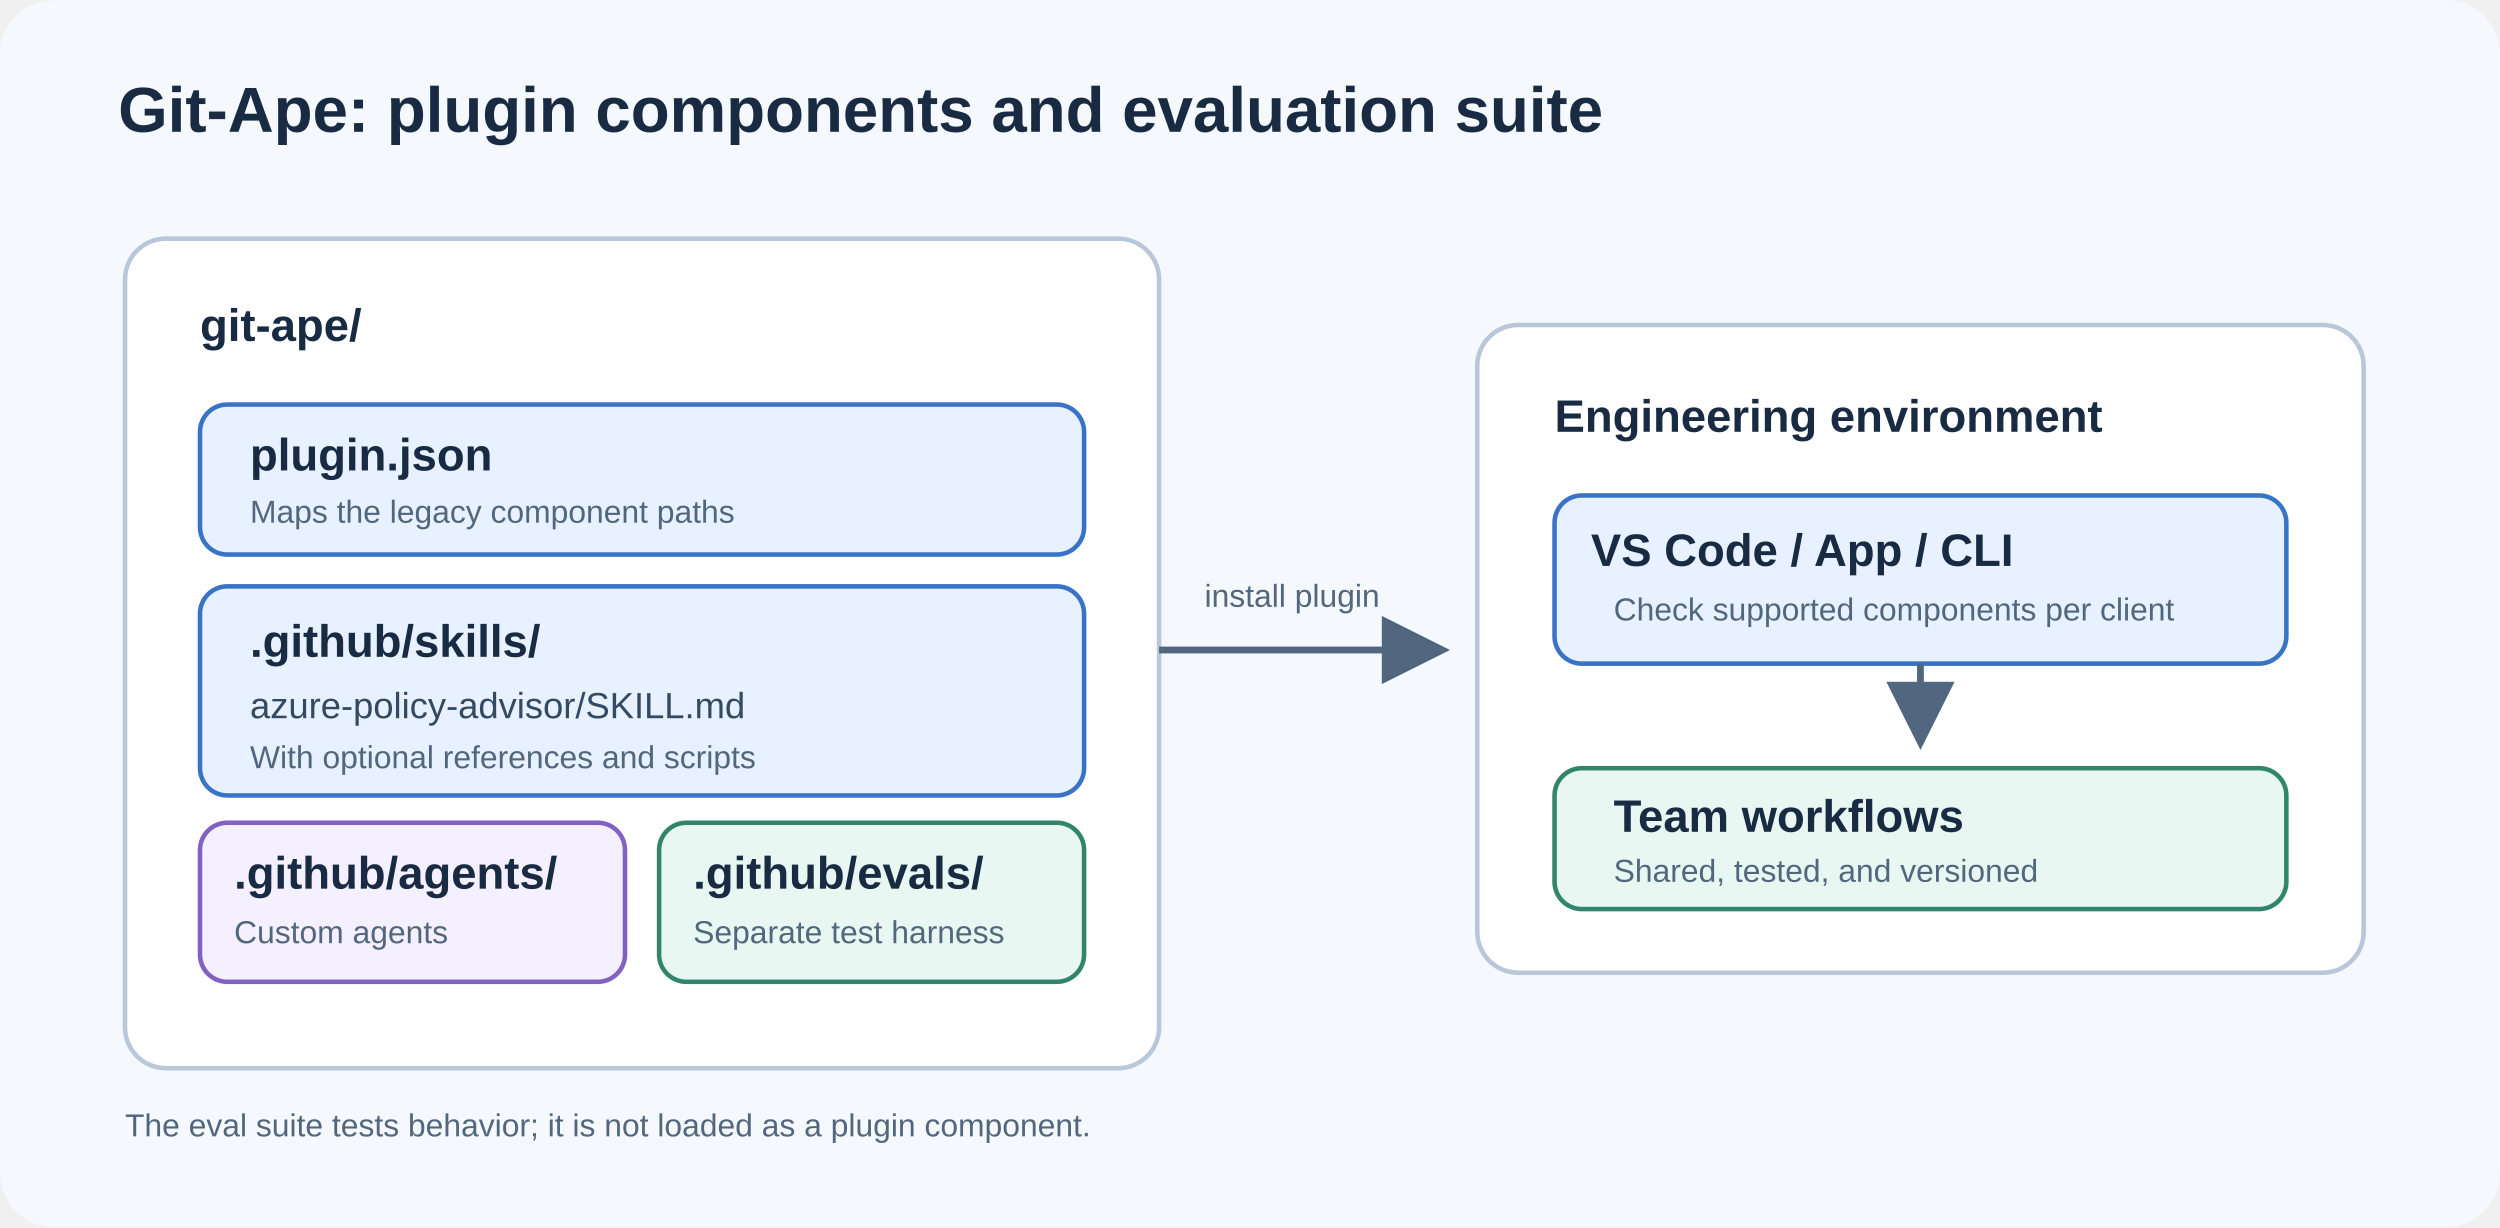
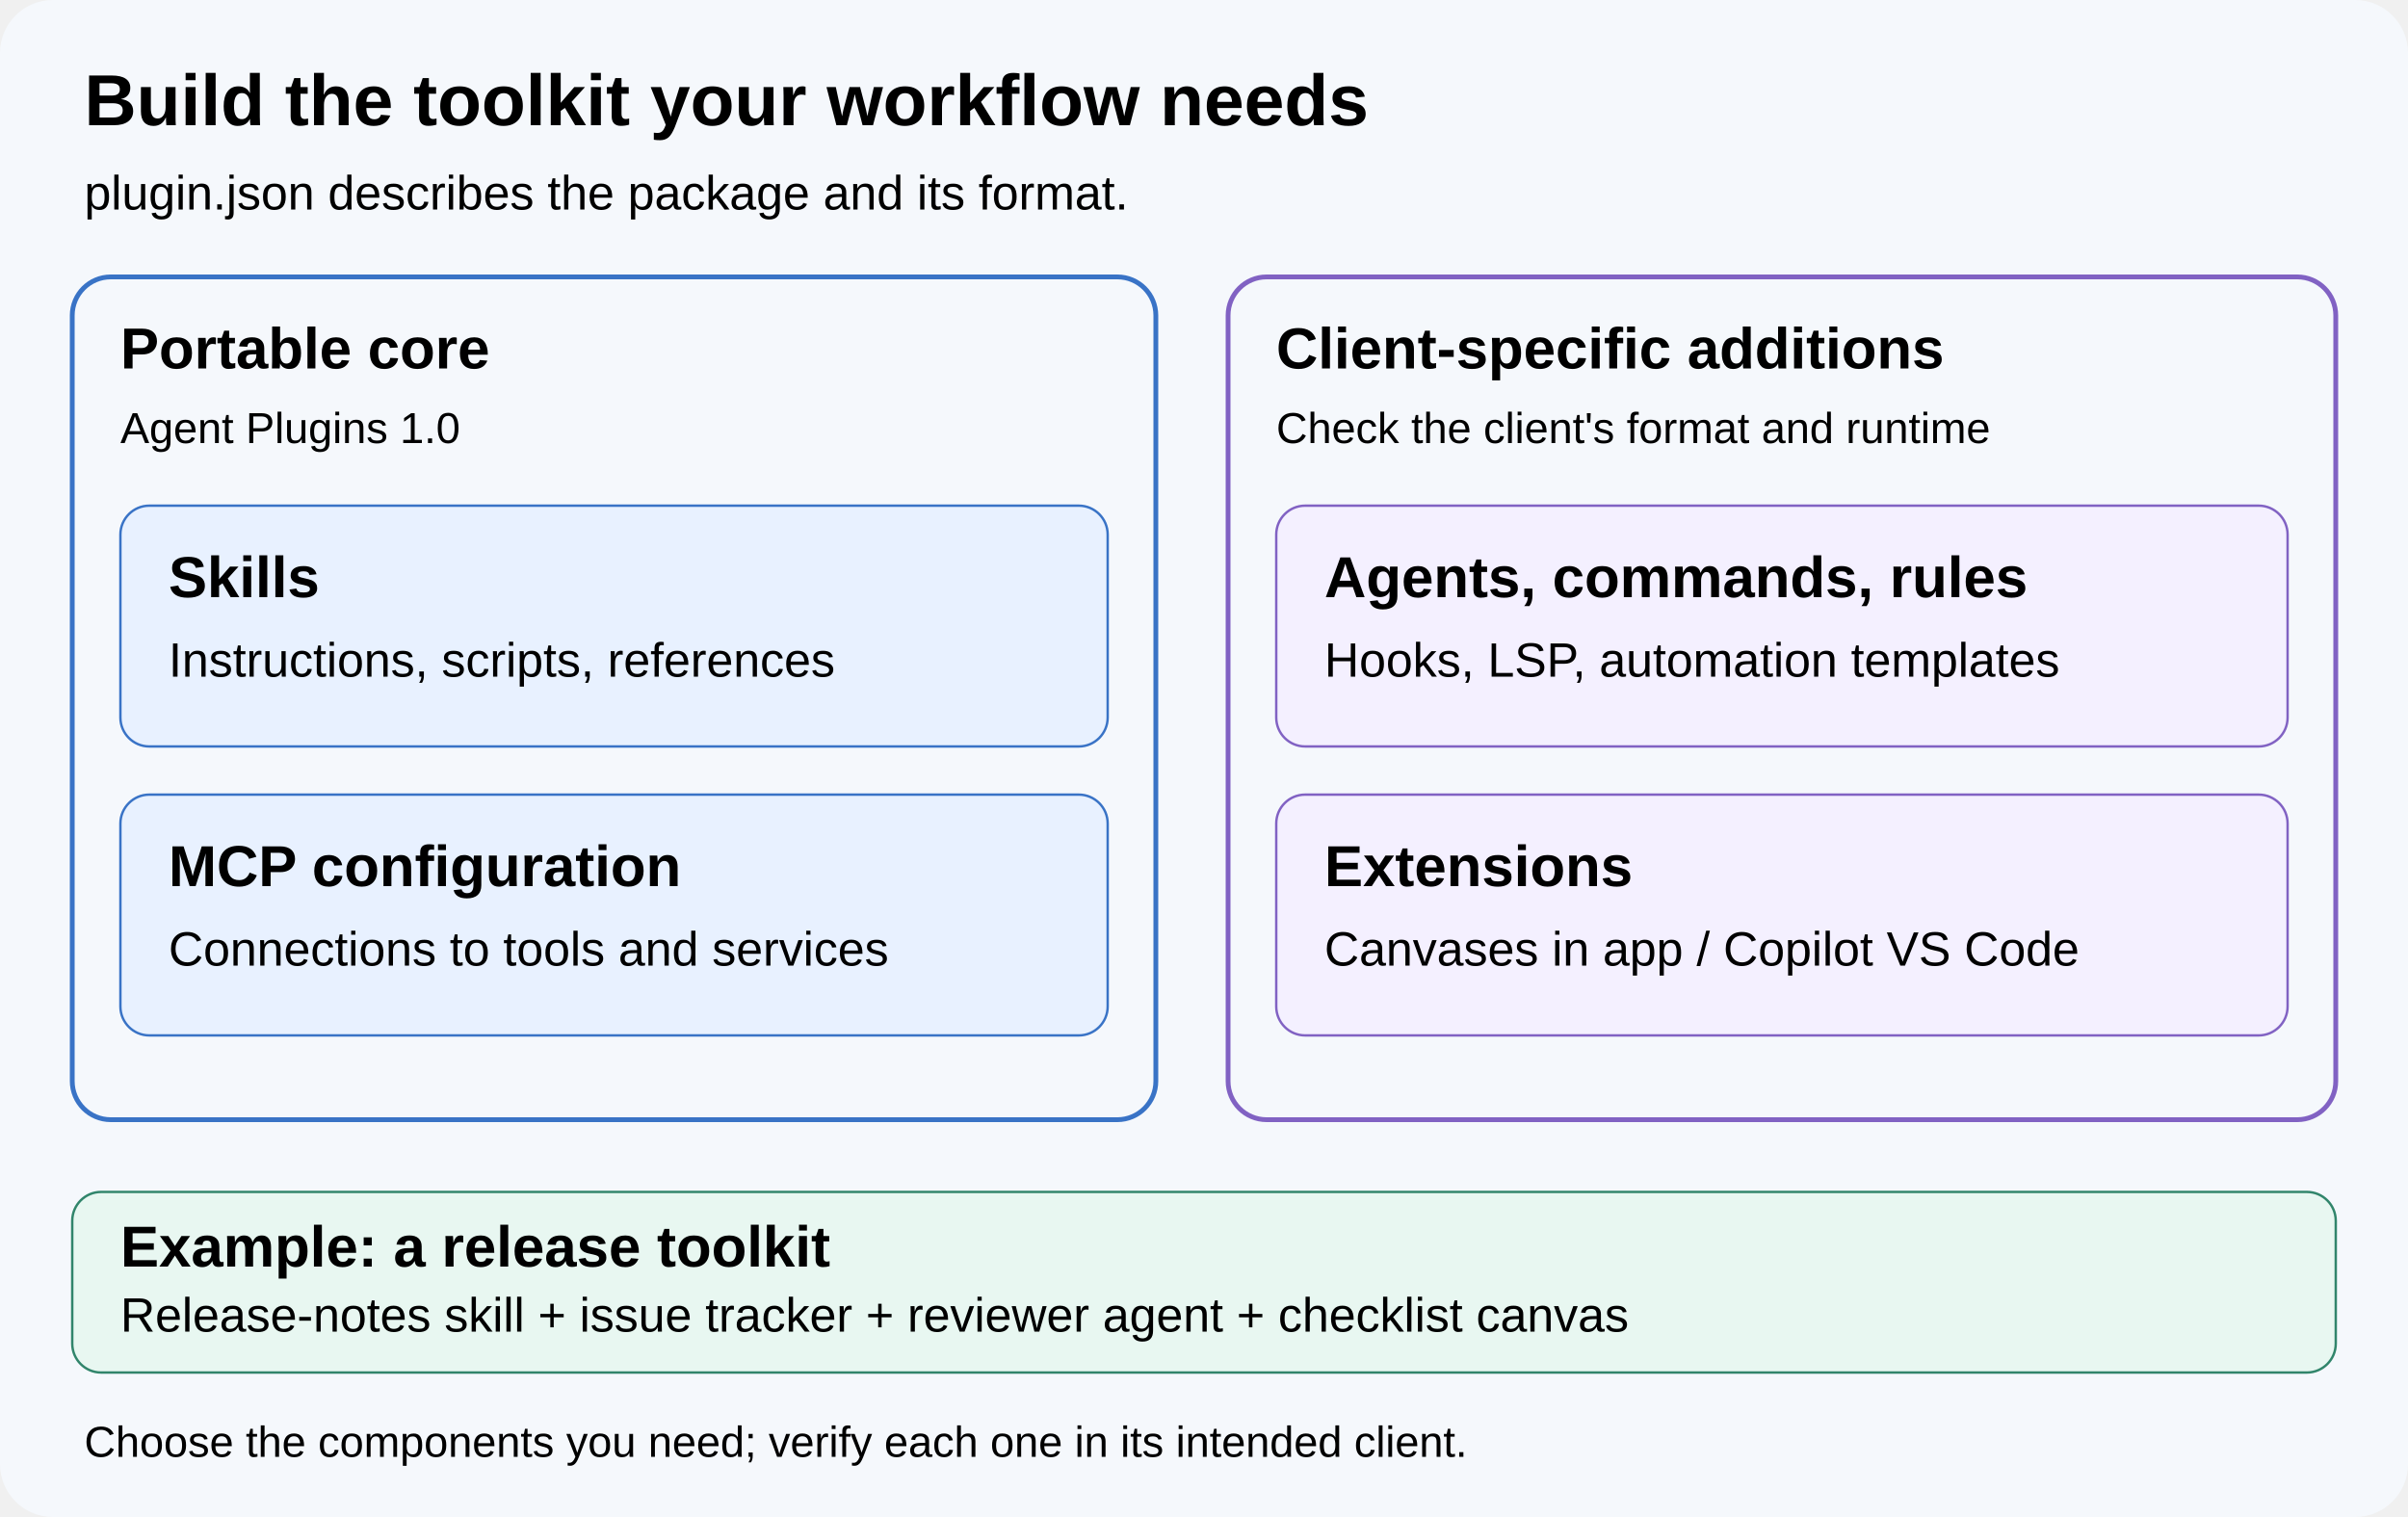
- <svg xmlns="http://www.w3.org/2000/svg" width="1100" height="540" viewBox="0 0 1100 540" role="img" aria-labelledby="title desc">
-   <defs>
-     <style>
-       .bg { fill: #f5f8fc; }
-       .panel { fill: #ffffff; stroke: #b8c7d9; stroke-width: 2; }
-       .core { fill: #e8f1ff; stroke: #3973c6; stroke-width: 2; }
-       .optional { fill: #f4f0ff; stroke: #8162c3; stroke-width: 2; }
-       .external { fill: #e8f7f1; stroke: #31856b; stroke-width: 2; }
-       .line { stroke: #50677f; stroke-width: 3; fill: none; }
-       .title { font: 700 28px Arial, sans-serif; fill: #182b42; }
-       .label { font: 700 20px Arial, sans-serif; fill: #182b42; }
-       .body { font: 16px Arial, sans-serif; fill: #344a62; }
-       .small { font: 14px Arial, sans-serif; fill: #52677e; }
-     </style>
-     <marker id="arrow" markerWidth="10" markerHeight="10" refX="8" refY="5" orient="auto">
-       <path d="M0,0 L10,5 L0,10 Z" fill="#50677f" />
-     </marker>
-   </defs>
-   <rect class="bg" width="1100" height="540" rx="24" />
-   <text class="title" x="52" y="58">Git-Ape: plugin components and evaluation suite</text>
-   <rect class="panel" x="55" y="105" width="455" height="365" rx="18" />
-   <text class="label" x="88" y="150">git-ape/</text>
-   <rect class="core" x="88" y="178" width="389" height="66" rx="12" />
-   <text class="label" x="110" y="207">plugin.json</text>
-   <text class="small" x="110" y="230">Maps the legacy component paths</text>
-   <rect class="core" x="88" y="258" width="389" height="92" rx="12" />
-   <text class="label" x="110" y="289">.github/skills/</text>
-   <text class="body" x="110" y="316">azure-policy-advisor/SKILL.md</text>
-   <text class="small" x="110" y="338">With optional references and scripts</text>
-   <rect class="optional" x="88" y="362" width="187" height="70" rx="12" />
-   <text class="label" x="103" y="391">.github/agents/</text>
-   <text class="small" x="103" y="415">Custom agents</text>
-   <rect class="external" x="290" y="362" width="187" height="70" rx="12" />
-   <text class="label" x="305" y="391">.github/evals/</text>
-   <text class="small" x="305" y="415">Separate test harness</text>
-   <path class="line" d="M510 286 H632" marker-end="url(#arrow)" />
-   <text class="small" x="530" y="267">install plugin</text>
-   <rect class="panel" x="650" y="143" width="390" height="285" rx="18" />
-   <text class="label" x="684" y="190">Engineering environment</text>
-   <rect class="core" x="684" y="218" width="322" height="74" rx="12" />
-   <text class="label" x="700" y="249">VS Code / App / CLI</text>
-   <text class="small" x="710" y="273">Check supported components per client</text>
-   <path class="line" d="M845 292 V324" marker-end="url(#arrow)" />
-   <rect class="external" x="684" y="338" width="322" height="62" rx="12" />
-   <text class="label" x="710" y="366">Team workflows</text>
-   <text class="small" x="710" y="388">Shared, tested, and versioned</text>
-   <text class="small" x="55" y="500">The eval suite tests behavior; it is not loaded as a plugin component.</text>
+ <svg xmlns="http://www.w3.org/2000/svg" width="1000" height="630" viewBox="0 0 1000 630" role="img" aria-labelledby="title desc">
+   <style>
+     text { font-family: Arial, sans-serif; fill: #000000; }
+     .title { font-size: 30px; font-weight: 700; }
+     .label { font-size: 24px; font-weight: 700; }
+     .body { font-size: 20px; }
+     .note { font-size: 18px; }
+   </style>
+   <rect width="1000" height="630" rx="22" fill="#f5f8fc" />
+   <text class="title" x="35" y="52">Build the toolkit your workflow needs</text>
+   <text class="body" x="35" y="87">plugin.json describes the package and its format.</text>
+   <rect x="30" y="115" width="450" height="350" rx="16" fill="none" stroke="#3973c6" stroke-width="2" />
+   <text class="label" x="50" y="153">Portable core</text>
+   <text class="note" x="50" y="184">Agent Plugins 1.0</text>
+   <rect x="50" y="210" width="410" height="100" rx="12" fill="#e8f1ff" stroke="#3973c6" />
+   <text class="label" x="70" y="248">Skills</text>
+   <text class="body" x="70" y="281">Instructions, scripts, references</text>
+   <rect x="50" y="330" width="410" height="100" rx="12" fill="#e8f1ff" stroke="#3973c6" />
+   <text class="label" x="70" y="368">MCP configuration</text>
+   <text class="body" x="70" y="401">Connections to tools and services</text>
+   <rect x="510" y="115" width="460" height="350" rx="16" fill="none" stroke="#8162c3" stroke-width="2" />
+   <text class="label" x="530" y="153">Client-specific additions</text>
+   <text class="note" x="530" y="184">Check the client's format and runtime</text>
+   <rect x="530" y="210" width="420" height="100" rx="12" fill="#f4f0ff" stroke="#8162c3" />
+   <text class="label" x="550" y="248">Agents, commands, rules</text>
+   <text class="body" x="550" y="281">Hooks, LSP, automation templates</text>
+   <rect x="530" y="330" width="420" height="100" rx="12" fill="#f4f0ff" stroke="#8162c3" />
+   <text class="label" x="550" y="368">Extensions</text>
+   <text class="body" x="550" y="401">Canvases in app / Copilot VS Code</text>
+   <rect x="30" y="495" width="940" height="75" rx="12" fill="#e8f7f1" stroke="#31856b" />
+   <text class="label" x="50" y="526">Example: a release toolkit</text>
+   <text class="body" x="50" y="553">Release-notes skill + issue tracker + reviewer agent + checklist canvas</text>
+   <text class="note" x="35" y="605">Choose the components you need; verify each one in its intended client.</text>
</svg>
